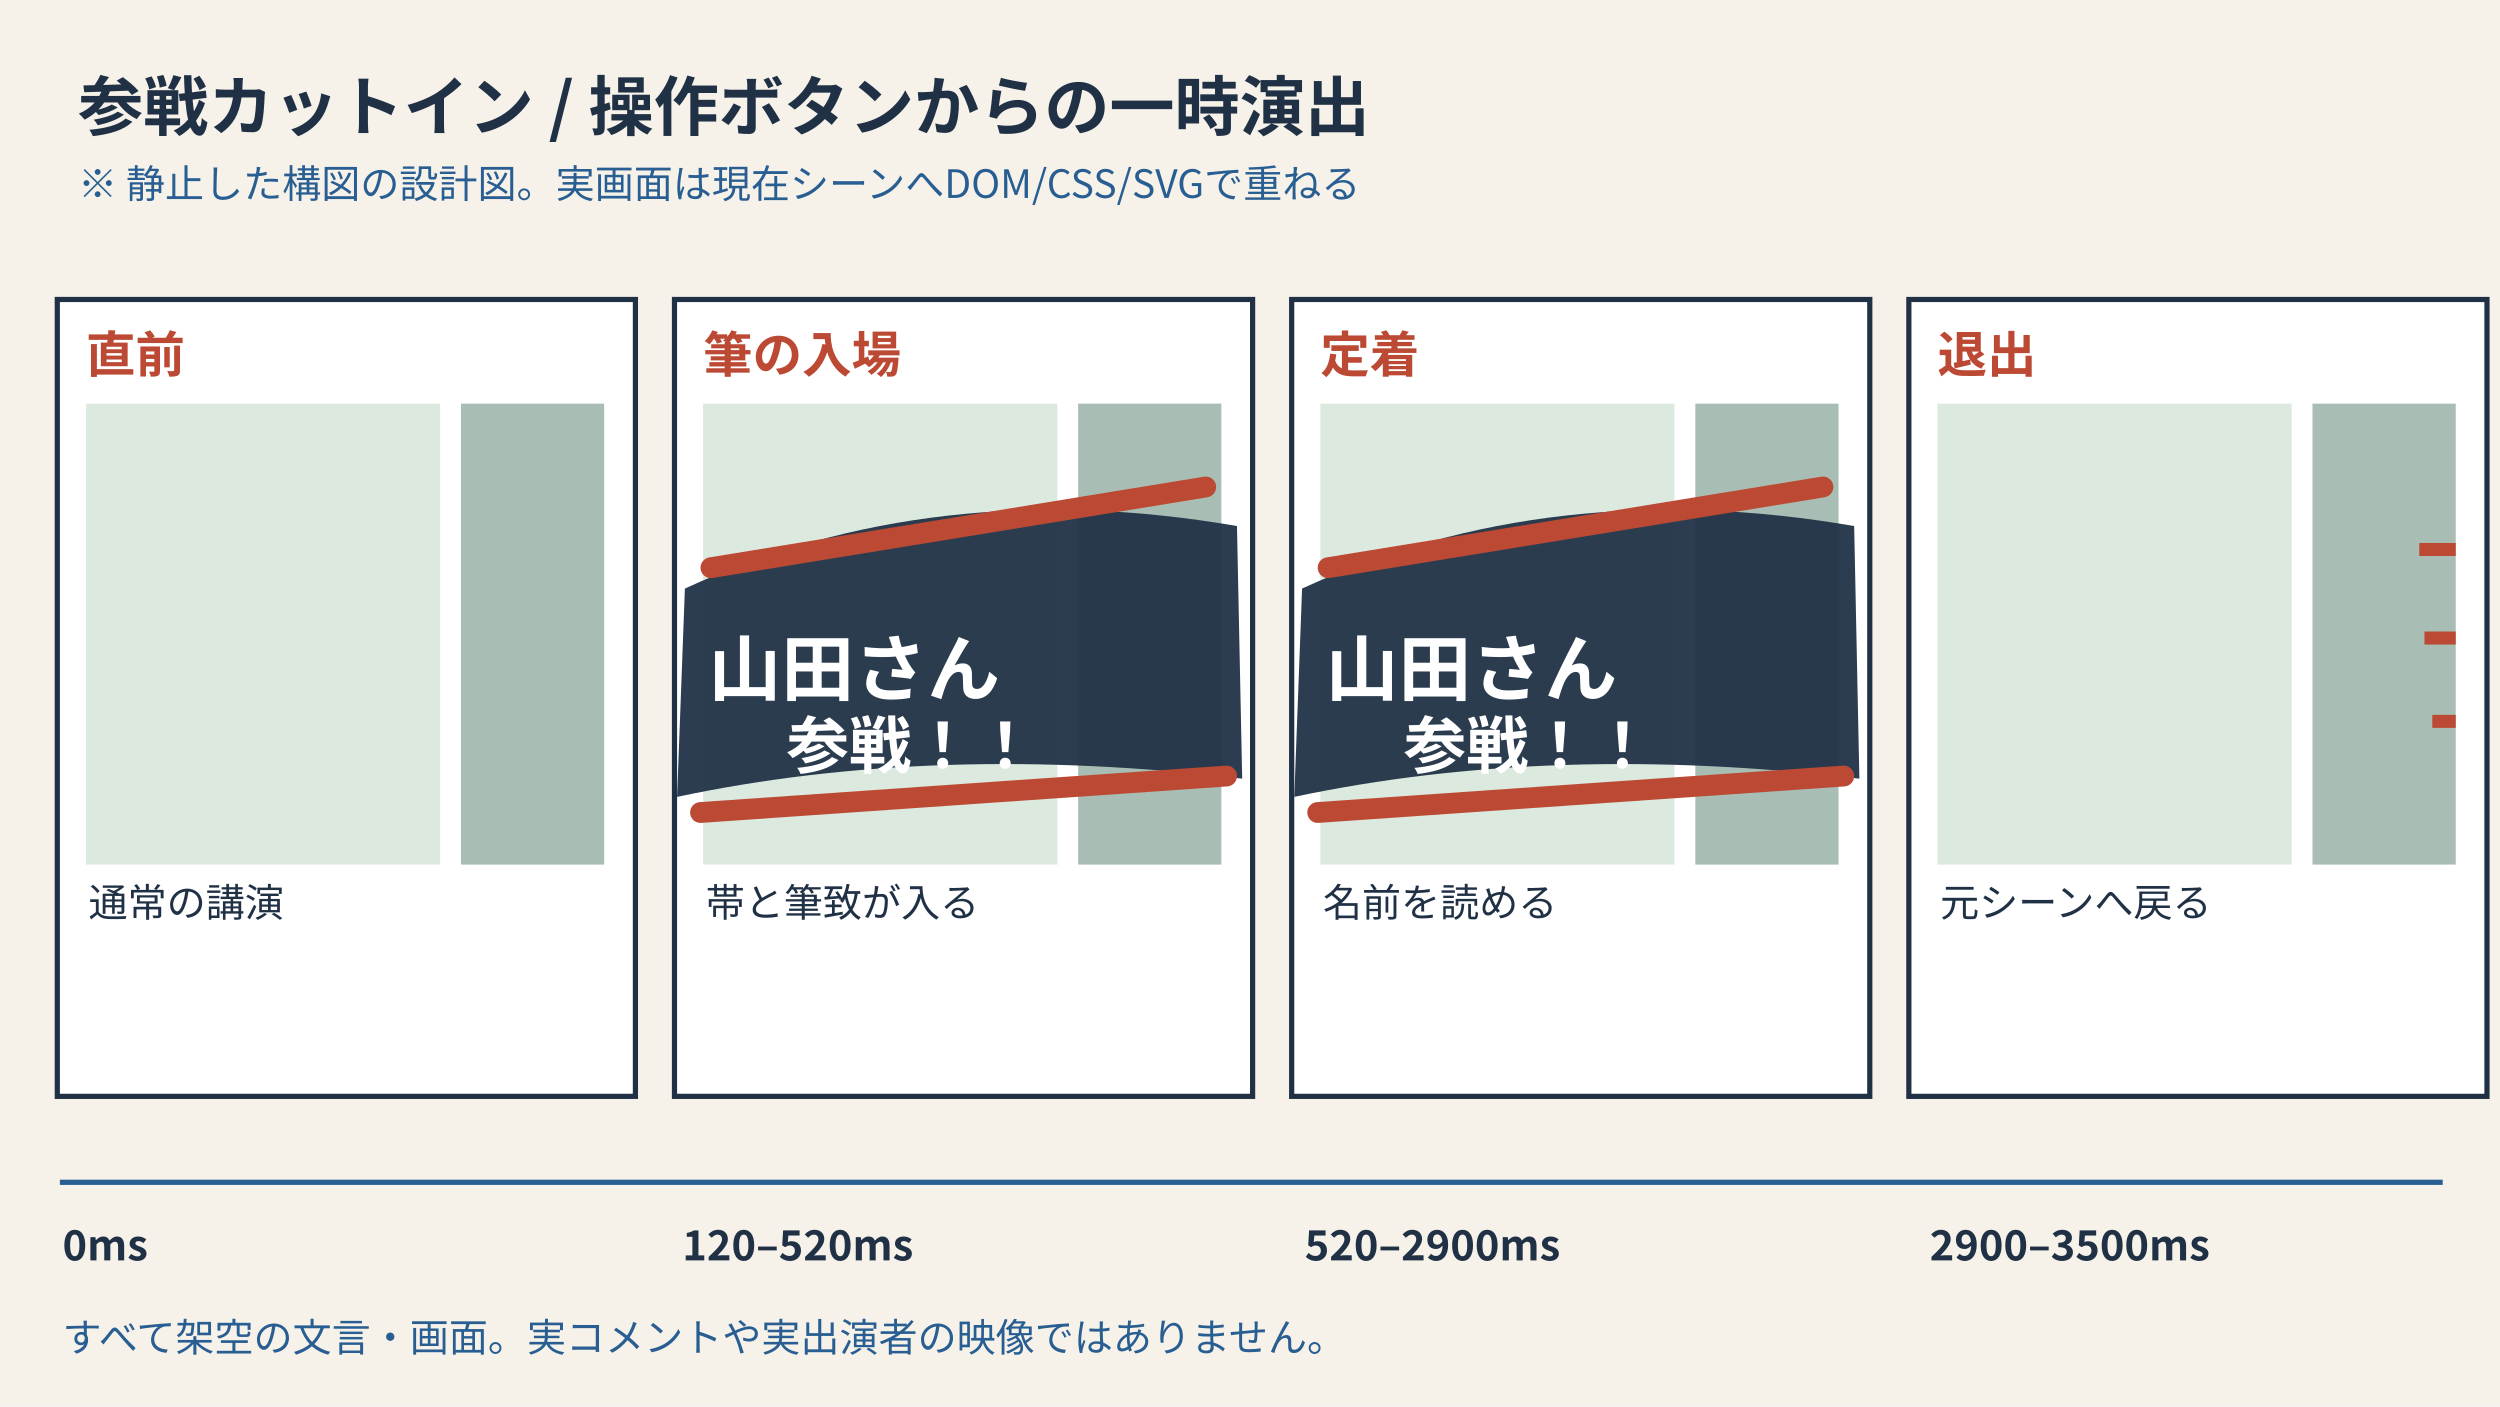
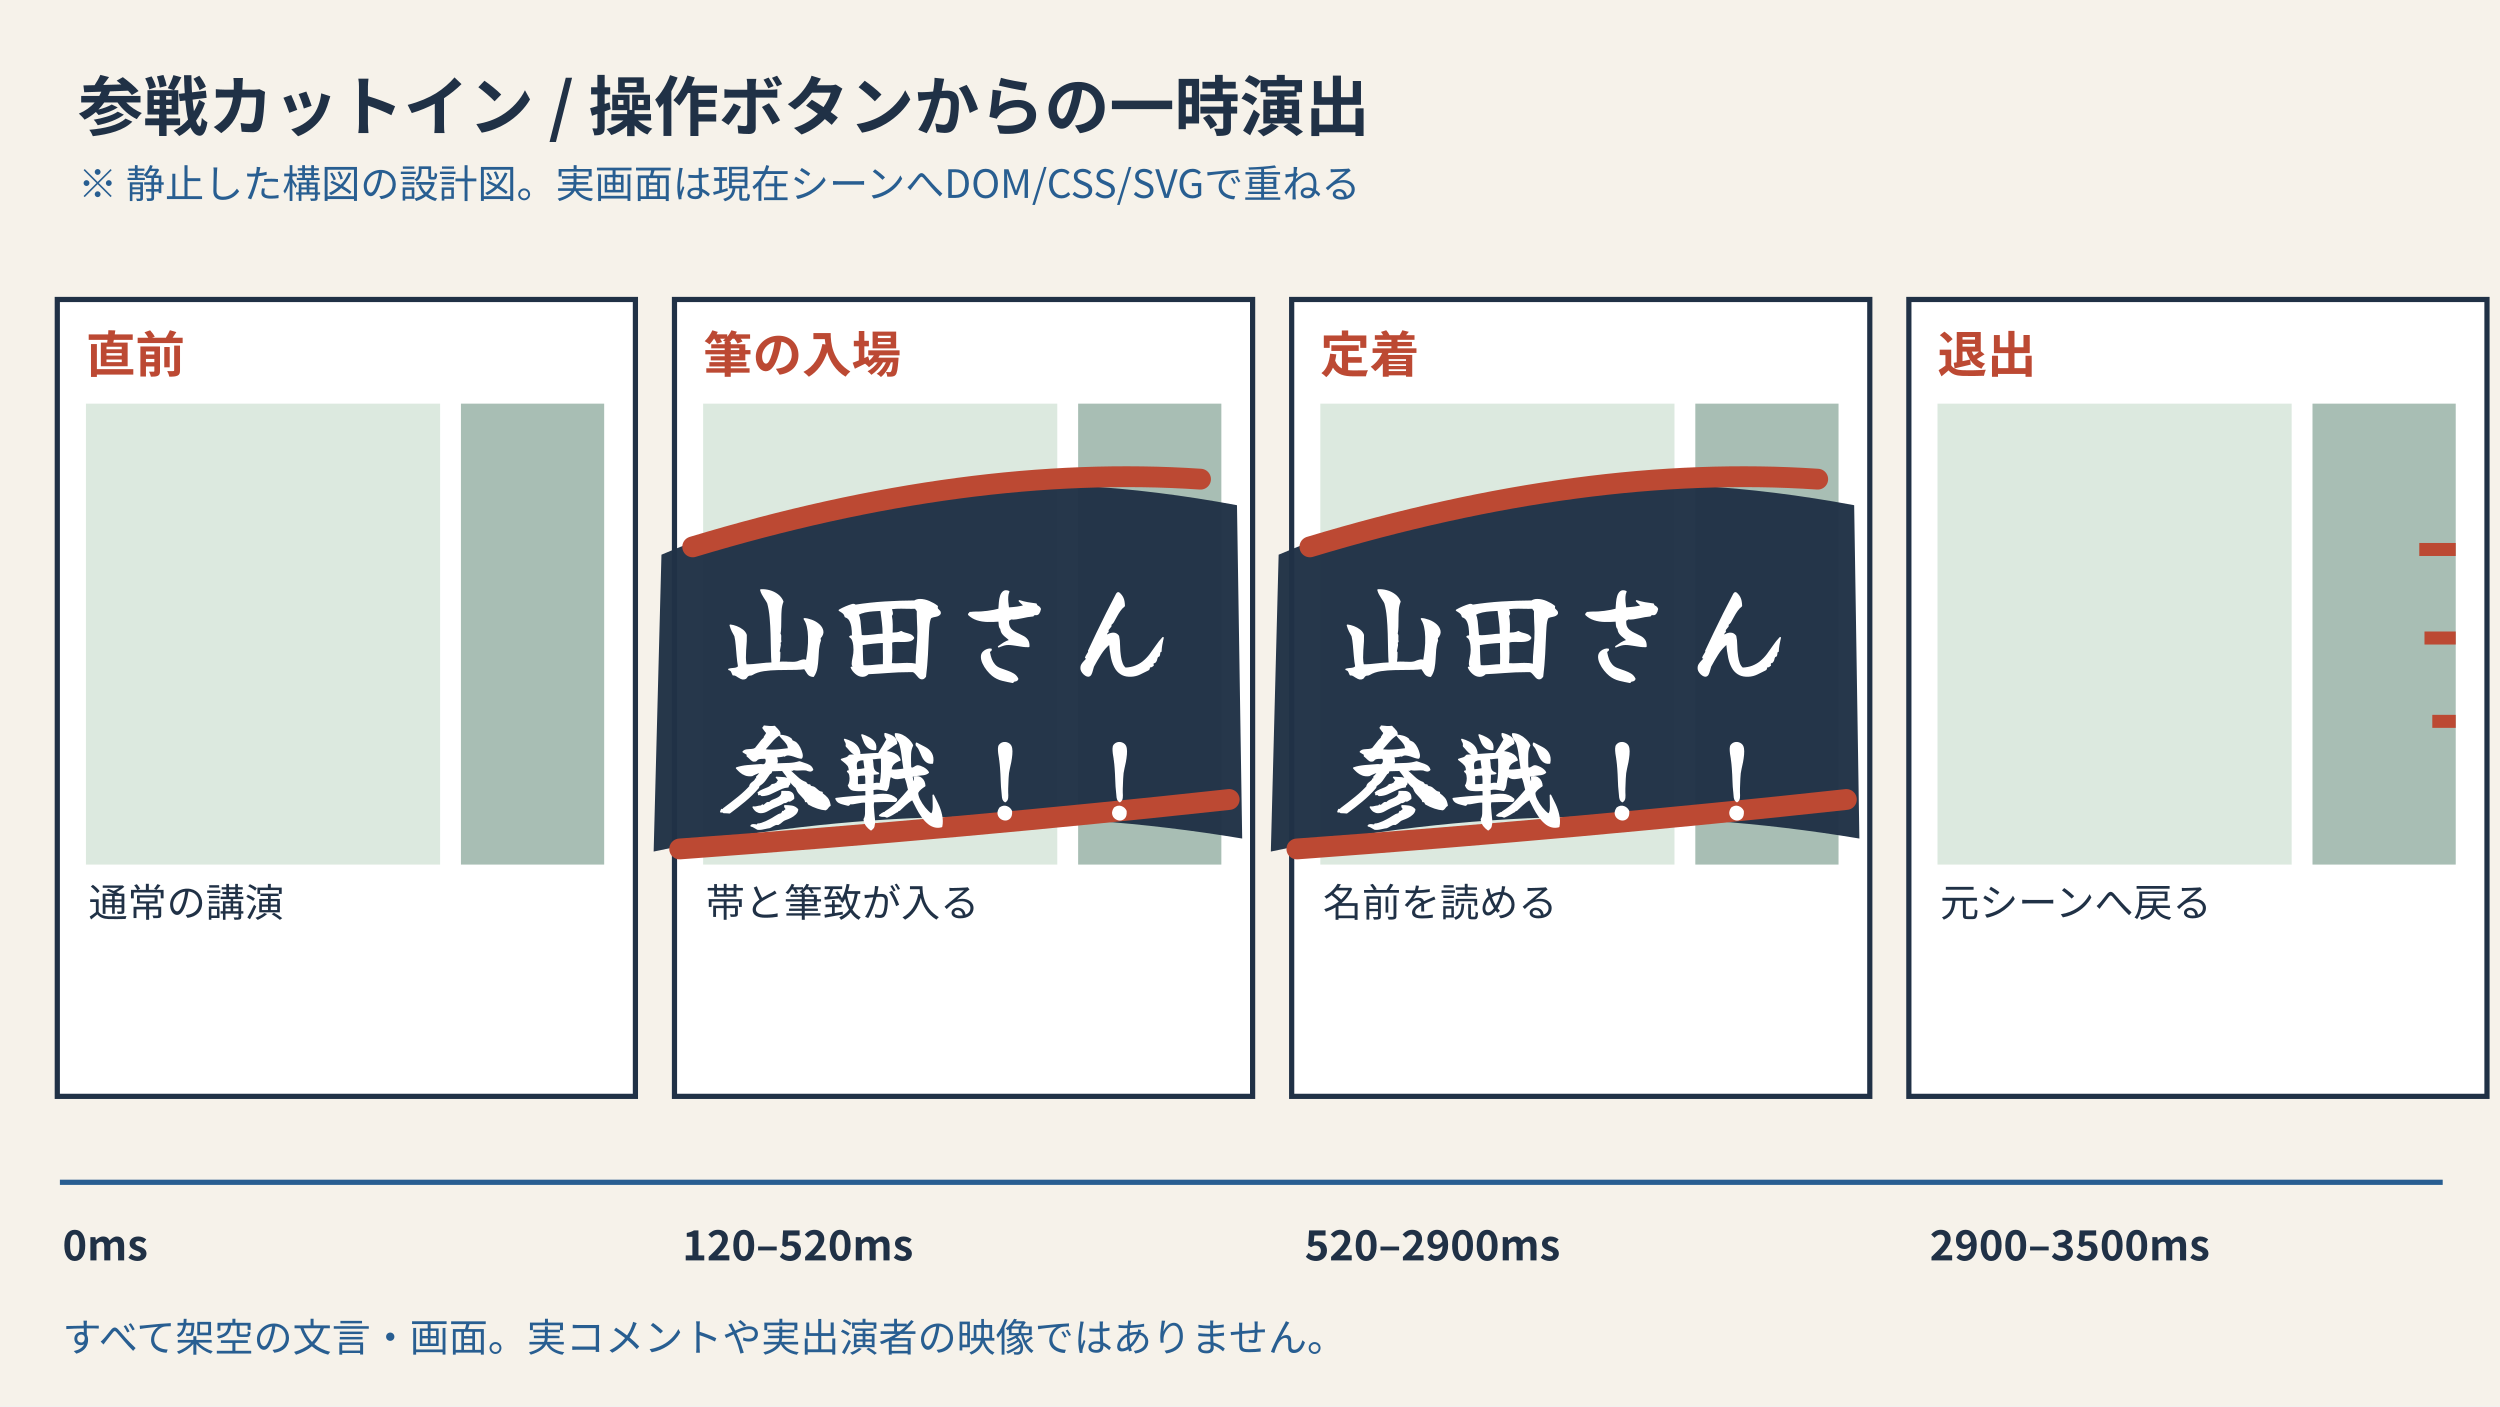
<svg xmlns="http://www.w3.org/2000/svg" width="960" height="540" viewBox="0 0 960 540" role="img" aria-label="一時カットインの直前、筆の入場、定着、退出の4コマ">
  <defs>
    <pattern id="grain" width="40" height="40" patternUnits="userSpaceOnUse">
      <path d="M0 39H40" stroke="#CEC8BC" stroke-opacity=".38" />
    </pattern>
+     <path id="yuji-5c71" d="M885 320Q878 301 874.0 281.5Q870 262 868 242Q866 222 865.5 201.0Q865 180 863 160Q861 119 854.0 80.0Q847 41 825 8Q793 10 778.5 31.5Q764 53 750 76Q715 71 674.5 70.0Q634 69 590 69Q572 69 553.0 68.5Q534 68 515 68Q452 67 393.0 58.5Q334 50 291 24Q282 19 273.0 19.5Q264 20 256 15Q246 8 240.5 -2.0Q235 -12 221 -14Q206 -16 194.0 -9.5Q182 -3 170 4Q165 8 159.5 11.0Q154 14 149 17Q144 19 138.5 20.5Q133 22 126 21Q119 36 113.5 49.0Q108 62 89 67Q103 71 119.5 72.0Q136 73 151.0 76.5Q166 80 175 92Q167 136 163.0 184.0Q159 232 155.0 278.0Q151 324 143 359Q131 379 120.0 401.5Q109 424 101 452Q127 449 155.5 438.0Q184 427 207.0 409.0Q230 391 238 367Q239 339 237.5 313.0Q236 287 234 262Q234 255 233.0 248.0Q232 241 232 234Q230 202 230.0 170.0Q230 138 237 105Q266 104 297.5 106.5Q329 109 361 113Q388 116 415.0 118.5Q442 121 467 121Q463 173 462.0 240.5Q461 308 459 379Q457 450 451.0 519.5Q445 589 430 644Q424 658 415.5 670.5Q407 683 399 696Q390 710 381.5 725.5Q373 741 368 760Q405 762 443.0 751.5Q481 741 512.0 718.0Q543 695 558 659Q545 626 542.0 588.5Q539 551 539 513Q539 509 539 502Q539 473 538.0 437.5Q537 402 532 378Q538 370 538.5 360.0Q539 350 538 340Q538 332 538.0 325.0Q538 318 540 311Q539 307 535.5 305.0Q532 303 529 300Q537 293 534.5 275.0Q532 257 528 241Q526 233 525.0 227.0Q524 221 524 218Q524 216 526 218Q531 220 531 215Q531 193 530.0 171.0Q529 149 524 127Q542 129 559.0 128.5Q576 128 592 128Q600 127 604 127Q607 127 614 127Q631 126 647.0 126.0Q663 126 678 129Q685 130 691.5 132.5Q698 135 704 138Q720 144 735.5 147.0Q751 150 767 140Q775 182 781.5 239.0Q788 296 786 352Q785 398 776.0 439.0Q767 480 747 508Q771 508 809.5 494.0Q848 480 876 454Q900 432 906.0 402.5Q912 373 882 341Q883 336 883.0 330.5Q883 325 885 320Z" />
+     <path id="yuji-7530" d="M930 553Q918 537 893.0 533.0Q868 529 850 521Q841 508 836.5 483.5Q832 459 830.5 434.0Q829 409 828 392Q824 295 819.0 198.0Q814 101 802 5Q797 -2 790.0 -7.5Q783 -13 774 -13Q760 -13 747.5 0.5Q735 14 722.5 29.5Q710 45 696 50H656Q568 50 480.5 43.0Q393 36 304 32Q283 9 255 9Q224 9 196.5 33.0Q169 57 158 84L180 85Q176 95 171.5 98.5Q167 102 167 115Q167 137 175.0 171.0Q183 205 183 238Q183 255 180.5 278.5Q178 302 170.0 322.5Q162 343 145 352Q151 357 156.0 357.0Q161 357 168 355Q169 355 169 355V374Q169 399 165.0 431.5Q161 464 147.5 491.5Q134 519 105 528Q100 550 85.5 561.5Q71 573 53 583Q79 598 108.5 610.5Q138 623 165 631Q170 633 178.5 632.0Q187 631 192 625Q321 645 450.0 653.0Q579 661 709 662Q729 675 757 675Q795 675 836.0 657.5Q877 640 906 617L905 611Q903 600 908.0 593.5Q913 587 919 582Q924 577 928.0 572.0Q932 567 931 559ZM740 396Q740 417 739.0 438.0Q738 459 737 480Q736 504 735.5 528.5Q735 553 735 578Q731 585 726.0 590.0Q721 595 719 603Q699 602 679.5 602.5Q660 603 640 603Q628 603 616.5 603.5Q605 604 593 604Q571 604 548.5 603.0Q526 602 503 599Q506 587 509.5 575.5Q513 564 513 552Q513 547 509.0 543.0Q505 539 504 534Q511 499 511.5 458.0Q512 417 510 381Q530 381 552.5 383.5Q575 386 592 396Q608 385 628.5 380.5Q649 376 668.5 368.5Q688 361 699 342Q691 326 671.5 320.0Q652 314 629.0 313.5Q606 313 586 313Q581 314 576.0 314.0Q571 314 567 314Q552 314 536.0 313.0Q520 312 506 305Q508 259 508.0 210.5Q508 162 503 115Q525 113 547.5 113.5Q570 114 592 115Q605 116 618.5 116.5Q632 117 645 117Q665 117 685.5 115.5Q706 114 725 107Q725 179 732.5 251.0Q740 323 740 396ZM437 372Q437 428 430.5 479.0Q424 530 417 585Q385 583 348.0 580.5Q311 578 276.0 570.5Q241 563 214 547Q226 523 230.0 489.5Q234 456 236.0 422.0Q238 388 242 360Q270 357 298.5 359.5Q327 362 355 365Q375 368 395.5 370.0Q416 372 437 372ZM439 106Q440 139 440.0 172.5Q440 206 439 239Q439 255 439.0 272.0Q439 289 439 305Q391 303 343.5 298.0Q296 293 249 285Q251 239 251.5 192.0Q252 145 257 98Q266 97 275.0 96.5Q284 96 293 96Q311 96 328.0 97.5Q345 99 363 101Q382 103 401.0 104.5Q420 106 439 106Z" />
+     <path id="yuji-3055" d="M805 594Q801 572 790.5 557.0Q780 542 756 549Q756 544 750 544Q748 544 745.5 543.0Q743 542 743 536Q718 534 695.0 530.0Q672 526 651 521Q623 515 597.0 511.0Q571 507 547 510Q544 505 538.5 502.0Q533 499 527 497Q524 461 534.0 439.0Q544 417 562.5 403.5Q581 390 602 380Q606 378 609.5 376.5Q613 375 617 373Q639 363 660.0 351.0Q681 339 693.5 320.0Q706 301 705 268Q679 267 654.5 270.5Q630 274 607 278Q586 281 566.5 284.0Q547 287 527 287Q507 287 487.5 281.5Q468 276 455.5 270.5Q443 265 443 265Q466 282 490.0 296.5Q514 311 543 320Q529 337 511.0 350.0Q493 363 479.5 380.0Q466 397 463 426Q456 427 453.0 438.5Q450 450 449.5 465.5Q449 481 447 491Q396 487 346.5 488.0Q297 489 255.0 502.5Q213 516 182 546Q180 551 187 554Q193 557 192 562Q199 562 205.5 562.5Q212 563 219 564Q225 564 231.0 564.5Q237 565 243 565Q259 564 286.0 565.5Q313 567 343.5 571.0Q374 575 402.0 580.5Q430 586 447 591Q449 620 451.5 651.5Q454 683 462 708Q470 732 486.0 744.5Q502 757 530 746Q521 726 519.5 701.5Q518 677 520.5 653.5Q523 630 525 614Q527 605 527 601Q564 603 604.0 608.0Q644 613 669 623Q653 636 638.5 650.5Q624 665 624 665Q656 654 695.0 647.0Q734 640 769 636Q771 623 785.0 616.0Q799 609 805 594ZM608 -16Q604 -27 595.5 -29.5Q587 -32 578.5 -33.5Q570 -35 566 -45Q522 -37 474.5 -25.5Q427 -14 389 17Q367 35 344.5 63.0Q322 91 307.5 123.0Q293 155 295 184Q297 204 311.0 218.0Q325 232 343.5 238.5Q362 245 376 242Q377 236 374.0 233.5Q371 231 368 229Q365 227 362.5 224.5Q360 222 360 217Q367 180 377.0 154.0Q387 128 405 107Q425 83 457.0 71.5Q489 60 520 49Q548 39 571.5 25.0Q595 11 608 -16Z" />
+     <path id="yuji-3093" d="M877 343Q877 343 872.5 324.5Q868 306 863.5 279.0Q859 252 858 225Q847 224 846.0 208.5Q845 193 842 187Q840 183 836 183Q831 183 829 180Q822 170 819.0 154.0Q816 138 803 128L800 138Q800 137 799 136Q792 127 789.0 119.5Q786 112 790 103Q786 99 777.5 94.0Q769 89 764 93Q755 86 755.5 78.0Q756 70 748 65Q708 45 674.0 28.5Q640 12 600 10Q554 8 523.0 23.5Q492 39 471 68Q443 109 430.5 168.5Q418 228 413 294Q364 254 330.5 200.5Q297 147 268 93Q263 78 258.5 59.5Q254 41 247.0 26.5Q240 12 226 10Q216 9 202.0 18.0Q188 27 177.0 41.5Q166 56 164 69Q161 94 171.5 110.0Q182 126 194 138Q201 145 207.0 151.5Q213 158 216 166Q215 169 208 169Q205 169 203 169Q207 181 216.0 194.5Q225 208 232 221L229 228Q262 299 302.5 383.5Q343 468 387.0 556.0Q431 644 474 725Q477 730 481.5 733.5Q486 737 493 732Q516 712 526.5 687.0Q537 662 538 621Q517 606 499.5 581.0Q482 556 468.0 529.5Q454 503 442 482Q435 471 428.5 466.5Q422 462 416 450L422 447Q419 442 415.5 438.0Q412 434 409 430Q402 423 397.5 415.5Q393 408 397 398Q395 395 393.0 393.0Q391 391 389 389Q386 385 383.5 381.0Q381 377 384 371Q383 366 376.5 367.5Q370 369 368 364Q371 357 368.0 351.5Q365 346 365 346Q379 357 400.5 369.0Q422 381 444 381Q470 381 487 357Q495 324 495.5 275.5Q496 227 503 180Q508 147 518.0 119.5Q528 92 548 76Q598 78 636.0 93.0Q674 108 703 131Q739 160 766.5 196.5Q794 233 820.0 271.5Q846 310 877 343Z" />
+     <path id="yuji-53c2" d="M970 130Q958 124 951.0 112.0Q944 100 932 94Q901 96 861.5 109.0Q822 122 784 144Q784 145 783 147Q780 154 775.5 160.5Q771 167 759 165Q759 175 748.5 188.0Q738 201 724.0 215.0Q710 229 701 240Q692 251 686.5 264.0Q681 277 677 286Q641 315 615.5 355.5Q590 396 556 438Q539 436 517.5 436.5Q496 437 470 435Q459 433 457.5 422.5Q456 412 444 410Q422 377 402.0 350.0Q382 323 349 303Q347 300 348 294Q348 292 347.5 291.0Q347 290 339 293Q338 286 345 286Q290 222 226.0 169.0Q162 116 94 66Q84 68 71.5 68.0Q59 68 42 69Q41 74 36.5 75.0Q32 76 18 75Q17 78 22 81Q27 83 22 86Q25 96 29.5 93.5Q34 91 37 88Q38 87 38 87Q45 89 45.5 94.0Q46 99 43 100Q110 150 173.0 201.0Q236 252 287 310L273 302Q277 314 288.0 323.0Q299 332 310.0 340.5Q321 349 323 360Q328 361 329 357Q330 353 335 353Q340 356 335 366Q334 369 332.5 372.0Q331 375 332 378Q342 387 351.0 398.0Q360 409 370 417Q354 421 337.0 414.0Q320 407 305 400Q301 398 297.5 396.0Q294 394 290 392Q257 388 232.0 397.5Q207 407 188.5 423.5Q170 440 156 456Q200 471 254.5 475.5Q309 480 363 484Q367 484 370.5 484.0Q374 484 378 483Q384 483 388.5 482.5Q393 482 397 484Q413 492 416.0 511.5Q419 531 408 544Q405 544 400 544Q384 544 368.5 543.0Q353 542 342 537Q336 534 331.0 528.0Q326 522 321 520Q305 516 295.0 522.5Q285 529 274 540Q269 545 263.0 550.5Q257 556 249 562Q252 567 252 573Q244 581 233.5 586.0Q223 591 214 598Q227 611 246.5 613.0Q266 615 286.0 616.0Q306 617 321 626Q333 640 347.0 659.0Q361 678 374.5 694.0Q388 710 397 715Q397 726 407.0 738.0Q417 750 421 764Q409 776 403.5 784.5Q398 793 387 807Q389 811 392.5 813.5Q396 816 397 821Q399 821 404 820Q426 817 446.0 816.0Q466 815 487 818Q491 813 495.5 808.0Q500 803 505 799Q515 788 524.0 777.0Q533 766 532 750Q491 725 460.0 687.5Q429 650 397 615Q423 610 459.0 610.0Q495 610 535.0 614.0Q575 618 611 623Q608 652 594.5 671.0Q581 690 565.0 706.0Q549 722 535 740Q555 740 583.5 732.5Q612 725 632 708Q634 706 635.5 700.5Q637 695 639 693Q647 688 658.0 684.0Q669 680 677 672Q693 657 706.0 631.0Q719 605 724.5 580.5Q730 556 721 544Q706 545 688.5 551.0Q671 557 654 563Q633 570 612.0 572.5Q591 575 573 562L577 569Q559 561 540.0 559.0Q521 557 501 555Q502 551 503.0 547.5Q504 544 505 541Q509 525 509.0 513.5Q509 502 494 491Q501 491 508.5 491.0Q516 491 524 491Q567 492 614.0 494.0Q661 496 704 509Q724 501 747.0 494.5Q770 488 790.0 477.0Q810 466 818 442Q807 430 793.0 432.5Q779 435 763 442Q748 443 735.5 443.0Q723 443 711 442Q697 441 683.0 441.0Q669 441 652 445Q646 439 642.0 438.5Q638 438 633 439Q629 440 625.0 440.0Q621 440 615 438Q648 409 683.5 375.0Q719 341 759 328Q764 319 772.0 312.5Q780 306 794 307Q792 302 798 300Q803 299 801 293Q825 292 839.0 281.0Q853 270 866.0 258.0Q879 246 901 243V232Q929 212 946.0 192.0Q963 172 970 130ZM687 94Q685 73 667.5 56.0Q650 39 627.0 27.5Q604 16 583 9Q564 3 551.0 -10.0Q538 -23 518 -34Q504 -31 491.5 -36.5Q479 -42 467 -49Q460 -53 454.0 -56.5Q448 -60 442 -62Q434 -63 425.5 -64.5Q417 -66 409 -68Q392 -72 374.5 -75.0Q357 -78 339 -76Q325 -69 312.5 -60.5Q300 -52 283 -48Q288 -39 306.5 -40.0Q325 -41 335 -44Q342 -43 340 -38Q339 -34 342 -34Q354 -35 373.0 -29.0Q392 -23 412.0 -14.0Q432 -5 448.0 4.0Q464 13 470 16Q479 21 493.0 30.5Q507 40 522.0 47.5Q537 55 549 55Q550 62 554.0 65.5Q558 69 559 76Q563 77 566.0 76.5Q569 76 571 75Q577 72 580 76Q572 80 575.0 83.0Q578 86 583 89Q588 92 590 94Q589 105 583.0 109.5Q577 114 577 126Q611 126 638.5 121.5Q666 117 687 94ZM652 190Q649 188 645.5 186.0Q642 184 639 181Q631 175 623.0 171.0Q615 167 604 172Q599 166 588.0 160.0Q577 154 570 158Q546 142 524.0 133.5Q502 125 480 115Q454 103 425.0 86.0Q396 69 367 69Q349 69 332.0 79.5Q315 90 301 115Q313 113 325.0 115.0Q337 117 347 120Q355 121 361.5 122.5Q368 124 373 123Q378 132 381.5 132.5Q385 133 383 126Q392 126 398.0 131.0Q404 136 409 141Q416 148 423.0 152.0Q430 156 442 151Q456 168 479.5 176.5Q503 185 522 196Q536 204 545.0 216.5Q554 229 552 250Q556 250 563 250Q583 251 604.0 249.5Q625 248 639.0 235.0Q653 222 652 190ZM618 318Q611 311 607.5 306.0Q604 301 604 293Q575 291 551.0 281.0Q527 271 505 260Q477 246 448.0 233.0Q419 220 380 218Q369 218 370 227Q365 228 362.0 227.5Q359 227 356 227Q352 225 349 225Q349 229 354 232Q361 234 359 240Q359 240 355.0 238.0Q351 236 345 240Q362 255 385.0 264.0Q408 273 430.0 282.5Q452 292 466 310Q480 311 486.0 313.0Q492 315 497.5 318.5Q503 322 514 328Q506 336 525 339Q521 350 518.0 358.0Q515 366 504 374Q511 373 519.5 373.0Q528 373 536 372Q556 372 574.5 369.5Q593 367 605.5 356.0Q618 345 618 318ZM271 282Q267 282 258.5 273.5Q250 265 252 257Q247 254 244.0 244.5Q241 235 249 240Q246 242 253 246Q257 248 261.0 251.5Q265 255 262 262Q259 262 264 269Q267 272 269.5 275.5Q272 279 271 282Z" />
+     <path id="yuji-6226" d="M944 -54Q914 -62 887.0 -55.5Q860 -49 837 -32Q804 -7 776.5 31.5Q749 70 728.0 111.5Q707 153 691 184Q669 171 654.0 159.5Q639 148 624.5 134.5Q610 121 588 100Q585 107 578 107Q573 106 577 102Q580 101 582.0 99.0Q584 97 582 93Q579 92 575 89Q571 86 567.5 85.0Q564 84 558 89Q552 88 556 83Q559 79 558 76Q554 75 550 78Q546 81 541 79Q541 75 545.0 74.0Q549 73 549 73Q533 63 515.0 52.5Q497 42 468 30Q455 36 446.5 37.0Q438 38 431 37Q424 37 418.5 38.0Q413 39 405 42Q406 43 408 44Q421 55 437.0 63.5Q453 72 471 64Q470 72 463.0 73.0Q456 74 456 74Q519 112 566.0 161.0Q613 210 659 265Q652 294 645.0 323.0Q638 352 627 377Q595 369 561.5 366.0Q528 363 499 388Q489 368 486.5 345.5Q484 323 480.5 301.5Q477 280 464 262Q436 269 406.0 273.0Q376 277 343 270Q344 255 344.5 240.5Q345 226 344 215Q401 227 455.5 224.5Q510 222 550 185Q552 178 549.5 174.5Q547 171 544 168Q543 167 543 167Q501 168 451.5 167.0Q402 166 351 164Q345 148 346.5 122.0Q348 96 351 66Q355 35 357.0 3.0Q359 -29 352 -54Q349 -64 342.0 -70.0Q335 -76 329 -82Q307 -67 291.0 -46.0Q275 -25 270 9Q282 28 283.5 57.5Q285 87 284 119Q284 130 284.0 140.0Q284 150 284 160Q267 163 246.5 160.0Q226 157 206 153Q190 150 175.0 147.5Q160 145 150 147Q143 146 140.0 140.5Q137 135 130 133Q110 139 88.5 143.5Q67 148 49.5 158.0Q32 168 24 189Q84 197 156.5 203.0Q229 209 287 211L286 262Q275 263 263.5 262.5Q252 262 241 261Q206 260 176.5 264.5Q147 269 133 304Q143 317 147.0 342.5Q151 368 146.0 392.5Q141 417 125 426Q126 432 133.5 429.0Q141 426 141 426Q143 464 127.0 482.5Q111 501 91 516Q86 520 81.5 523.5Q77 527 72 531Q98 538 113.5 543.5Q129 549 142 566Q179 568 225.5 571.0Q272 574 317.5 577.5Q363 581 395 581Q415 611 433.5 642.5Q452 674 470 705Q469 708 467.0 711.5Q465 715 463 718Q458 725 454.5 734.0Q451 743 452 756Q476 750 497.5 741.0Q519 732 534.0 716.5Q549 701 551 672Q523 656 498.5 636.5Q474 617 448 599Q476 597 503.0 590.0Q530 583 551.0 568.0Q572 553 581 526Q549 516 527.0 496.5Q505 477 501 439Q521 435 544.0 436.5Q567 438 589 441Q597 442 604.5 443.0Q612 444 619 445Q608 513 601.5 570.0Q595 627 578 679Q566 693 554.5 714.0Q543 735 543 754Q572 754 600.5 740.5Q629 727 653.0 704.0Q677 681 690 654Q673 620 671.5 579.0Q670 538 672 479Q672 475 672.5 470.0Q673 465 673 460Q684 451 693.0 454.0Q702 457 711 463Q717 467 723.5 470.5Q730 474 737 474Q745 474 760.0 468.5Q775 463 784 458Q798 451 811.0 439.0Q824 427 828 418Q813 405 789.5 401.0Q766 397 738.5 395.0Q711 393 684 385Q687 373 689.5 359.0Q692 345 695 334Q709 336 710.5 349.5Q712 363 708 375Q744 386 769.5 363.5Q795 341 797 301Q778 289 761.5 275.5Q745 262 734 242Q733 215 751.0 178.5Q769 142 796.5 108.0Q824 74 852 54Q857 57 862 57Q871 72 873.0 94.5Q875 117 874 143Q874 155 873.5 173.0Q873 191 872.5 204.5Q872 218 872 218Q890 183 911.0 138.5Q932 94 942 47Q954 -6 944 -54ZM422 544Q414 546 403.5 545.0Q393 544 381 543Q368 541 356.0 540.0Q344 539 334 542Q342 520 342.5 499.0Q343 478 346 460Q349 443 360.0 430.0Q371 417 394 410Q384 406 369.5 406.0Q355 406 344 403Q346 394 345.5 383.0Q345 372 345 360Q344 349 344.0 337.5Q344 326 345 314Q359 319 377.5 321.0Q396 323 409 315Q421 369 422.5 422.5Q424 476 422 544ZM864 500Q844 498 829.5 504.0Q815 510 804 521Q785 541 773.0 571.0Q761 601 747 628Q744 634 740.0 638.5Q736 643 733 646Q728 651 725.5 656.0Q723 661 726 672Q759 654 797.0 635.0Q835 616 854 583Q863 567 866.0 546.5Q869 526 864 500ZM230 585Q216 578 204.0 578.5Q192 579 181 583Q162 592 146.0 612.0Q130 632 114 648Q117 664 114.0 673.5Q111 683 105 692Q104 695 102.5 698.5Q101 702 99 705Q131 696 158.5 682.0Q186 668 205.5 645.5Q225 623 230 585ZM367 618Q329 618 307.0 636.5Q285 655 272.5 684.0Q260 713 250 745Q281 735 310.0 719.5Q339 704 356.0 680.0Q373 656 367 618ZM288 316Q286 324 286.0 331.5Q286 339 286 346Q286 358 285.5 370.5Q285 383 280 398Q258 398 239.0 396.0Q220 394 206 387Q208 380 208.0 370.5Q208 361 208 351Q207 339 207.5 327.5Q208 316 211 308Q219 308 226.0 308.5Q233 309 239 309Q254 309 264.5 310.0Q275 311 288 316ZM279 449Q276 474 273.0 492.0Q270 510 268 531Q224 532 208 515Q198 503 198.0 483.5Q198 464 202 438Q223 440 242.0 442.5Q261 445 279 449Z" />
+     <path id="yuji-ff01" d="M554 628Q558 605 555.0 573.0Q552 541 546.0 509.0Q540 477 534 454Q524 414 522.5 364.5Q521 315 519 276Q519 268 519.0 259.5Q519 251 519 242Q521 218 519.0 196.5Q517 175 500 164Q488 170 483.0 183.5Q478 197 477.5 213.0Q477 229 475 241Q469 293 467.5 347.5Q466 402 462 454Q461 472 459.0 489.5Q457 507 455 524Q454 528 453.5 531.5Q453 535 453 539Q449 560 446.0 583.5Q443 607 443.5 627.0Q444 647 452 656Q467 674 489.0 676.5Q511 679 530.5 666.5Q550 654 554 628ZM553 80Q556 39 539.0 21.5Q522 4 499 5Q479 6 461.5 19.5Q444 33 440.0 56.0Q436 79 455 107Q484 128 512.5 117.5Q541 107 553 80Z" />
  </defs>
  <rect width="960" height="540" fill="#F6F2EA" />
  <text x="30" y="50" font-family="'Noto Sans CJK JP','Hiragino Sans',sans-serif" font-size="25" font-weight="700" fill="#203146">参戦カットイン  /  操作ボタンからの一時演出</text>
  <text x="30" y="76" font-family="'Noto Sans CJK JP','Hiragino Sans',sans-serif" font-size="15" font-weight="500" fill="#285E91">※ 静止した構図の設計図。実画面は現在シーンへDOM/CSS/SVGで重ねる</text>
  <rect x="22" y="115" width="222" height="306" fill="#FFFFFF" stroke="#203146" stroke-width="2" />
  <rect x="33" y="155" width="136" height="177" fill="#DCE9DF" />
  <rect x="177" y="155" width="55" height="177" fill="#A8BEB4" />
  <text x="33" y="143" font-family="'Noto Sans CJK JP','Hiragino Sans',sans-serif" font-size="19" font-weight="700" fill="#BC4933">直前</text>
  <text x="34" y="352" font-family="'Noto Sans CJK JP','Hiragino Sans',sans-serif" font-size="15" font-weight="500" fill="#203146">通常の講演</text>
  <rect x="259" y="115" width="222" height="306" fill="#FFFFFF" stroke="#203146" stroke-width="2" />
  <rect x="270" y="155" width="136" height="177" fill="#DCE9DF" />
  <rect x="414" y="155" width="55" height="177" fill="#A8BEB4" />
  <text x="270" y="143" font-family="'Noto Sans CJK JP','Hiragino Sans',sans-serif" font-size="19" font-weight="700" fill="#BC4933">筆の入場</text>
  <text x="271" y="352" font-family="'Noto Sans CJK JP','Hiragino Sans',sans-serif" font-size="15" font-weight="500" fill="#203146">帯と筆致が入る</text>
-   <path d="M263 226Q359 182 475 202L477 299Q359 285 260 306Z" fill="#203146" opacity=".94" />
-   <path d="M273 218L463 187M269 312L471 298" stroke="#BC4933" stroke-width="8" stroke-linecap="round" />
-   <text x="272" y="267" font-family="'Noto Sans CJK JP','Hiragino Sans',sans-serif" font-size="28" font-weight="900" fill="#FFFFFF">山田さん</text>
-   <text x="302" y="295" font-family="'Noto Sans CJK JP','Hiragino Sans',sans-serif" font-size="24" font-weight="900" fill="#FFFFFF">参戦！！</text>
+   <path d="M254 213Q352 171 475 194L477 322Q363 303 251 327Z" fill="#203146" opacity=".97" />
+   <path d="M266 210Q372 178 461 184M261 326Q371 318 472 307" stroke="#BC4933" stroke-width="8" stroke-linecap="round" fill="none" />
+   <g transform="translate(276 260) scale(0.044 -0.044)" fill="#FFFFFF" stroke="#FFFFFF" stroke-width="14" stroke-linejoin="round">
+     <use href="#yuji-5c71" x="0" />
+     <use href="#yuji-7530" x="1000" />
+     <use href="#yuji-3055" x="2000" />
+     <use href="#yuji-3093" x="3000" />
+   </g>
+   <g transform="translate(276 315) scale(0.044 -0.044)" fill="#FFFFFF" stroke="#FFFFFF" stroke-width="14" stroke-linejoin="round">
+     <use href="#yuji-53c2" x="0" />
+     <use href="#yuji-6226" x="1000" />
+     <use href="#yuji-ff01" x="2000" />
+     <use href="#yuji-ff01" x="3000" />
+   </g>
  <rect x="496" y="115" width="222" height="306" fill="#FFFFFF" stroke="#203146" stroke-width="2" />
  <rect x="507" y="155" width="136" height="177" fill="#DCE9DF" />
  <rect x="651" y="155" width="55" height="177" fill="#A8BEB4" />
  <text x="507" y="143" font-family="'Noto Sans CJK JP','Hiragino Sans',sans-serif" font-size="19" font-weight="700" fill="#BC4933">定着</text>
  <text x="508" y="352" font-family="'Noto Sans CJK JP','Hiragino Sans',sans-serif" font-size="15" font-weight="500" fill="#203146">名前を読める</text>
-   <path d="M500 226Q596 182 712 202L714 299Q596 285 497 306Z" fill="#203146" opacity=".94" />
-   <path d="M510 218L700 187M506 312L708 298" stroke="#BC4933" stroke-width="8" stroke-linecap="round" />
-   <text x="509" y="267" font-family="'Noto Sans CJK JP','Hiragino Sans',sans-serif" font-size="28" font-weight="900" fill="#FFFFFF">山田さん</text>
-   <text x="539" y="295" font-family="'Noto Sans CJK JP','Hiragino Sans',sans-serif" font-size="24" font-weight="900" fill="#FFFFFF">参戦！！</text>
+   <path d="M491 213Q589 171 712 194L714 322Q600 303 488 327Z" fill="#203146" opacity=".97" />
+   <path d="M503 210Q609 178 698 184M498 326Q608 318 709 307" stroke="#BC4933" stroke-width="8" stroke-linecap="round" fill="none" />
+   <g transform="translate(513 260) scale(0.044 -0.044)" fill="#FFFFFF" stroke="#FFFFFF" stroke-width="14" stroke-linejoin="round">
+     <use href="#yuji-5c71" x="0" />
+     <use href="#yuji-7530" x="1000" />
+     <use href="#yuji-3055" x="2000" />
+     <use href="#yuji-3093" x="3000" />
+   </g>
+   <g transform="translate(513 315) scale(0.044 -0.044)" fill="#FFFFFF" stroke="#FFFFFF" stroke-width="14" stroke-linejoin="round">
+     <use href="#yuji-53c2" x="0" />
+     <use href="#yuji-6226" x="1000" />
+     <use href="#yuji-ff01" x="2000" />
+     <use href="#yuji-ff01" x="3000" />
+   </g>
  <rect x="733" y="115" width="222" height="306" fill="#FFFFFF" stroke="#203146" stroke-width="2" />
  <rect x="744" y="155" width="136" height="177" fill="#DCE9DF" />
  <rect x="888" y="155" width="55" height="177" fill="#A8BEB4" />
  <text x="744" y="143" font-family="'Noto Sans CJK JP','Hiragino Sans',sans-serif" font-size="19" font-weight="700" fill="#BC4933">退出</text>
  <text x="745" y="352" font-family="'Noto Sans CJK JP','Hiragino Sans',sans-serif" font-size="15" font-weight="500" fill="#203146">元シーンへ戻る</text>
  <path d="M929 211l14 0m-12 34h12m-9 32h9" stroke="#BC4933" stroke-width="5" />
  <path d="M23 454H938" stroke="#285E91" stroke-width="2" />
  <text x="24" y="484" font-family="'Noto Sans CJK JP','Hiragino Sans',sans-serif" font-size="16" font-weight="700" fill="#203146">0ms</text>
  <text x="262" y="484" font-family="'Noto Sans CJK JP','Hiragino Sans',sans-serif" font-size="16" font-weight="700" fill="#203146">120–520ms</text>
  <text x="501" y="484" font-family="'Noto Sans CJK JP','Hiragino Sans',sans-serif" font-size="16" font-weight="700" fill="#203146">520–2900ms</text>
  <text x="741" y="484" font-family="'Noto Sans CJK JP','Hiragino Sans',sans-serif" font-size="16" font-weight="700" fill="#203146">2900–3500ms</text>
  <text x="24" y="519" font-family="'Noto Sans CJK JP','Hiragino Sans',sans-serif" font-size="15" font-weight="500" fill="#285E91">すべて架空の文言・画面。実コメントや実出演者の映像ではありません。</text>
</svg>
